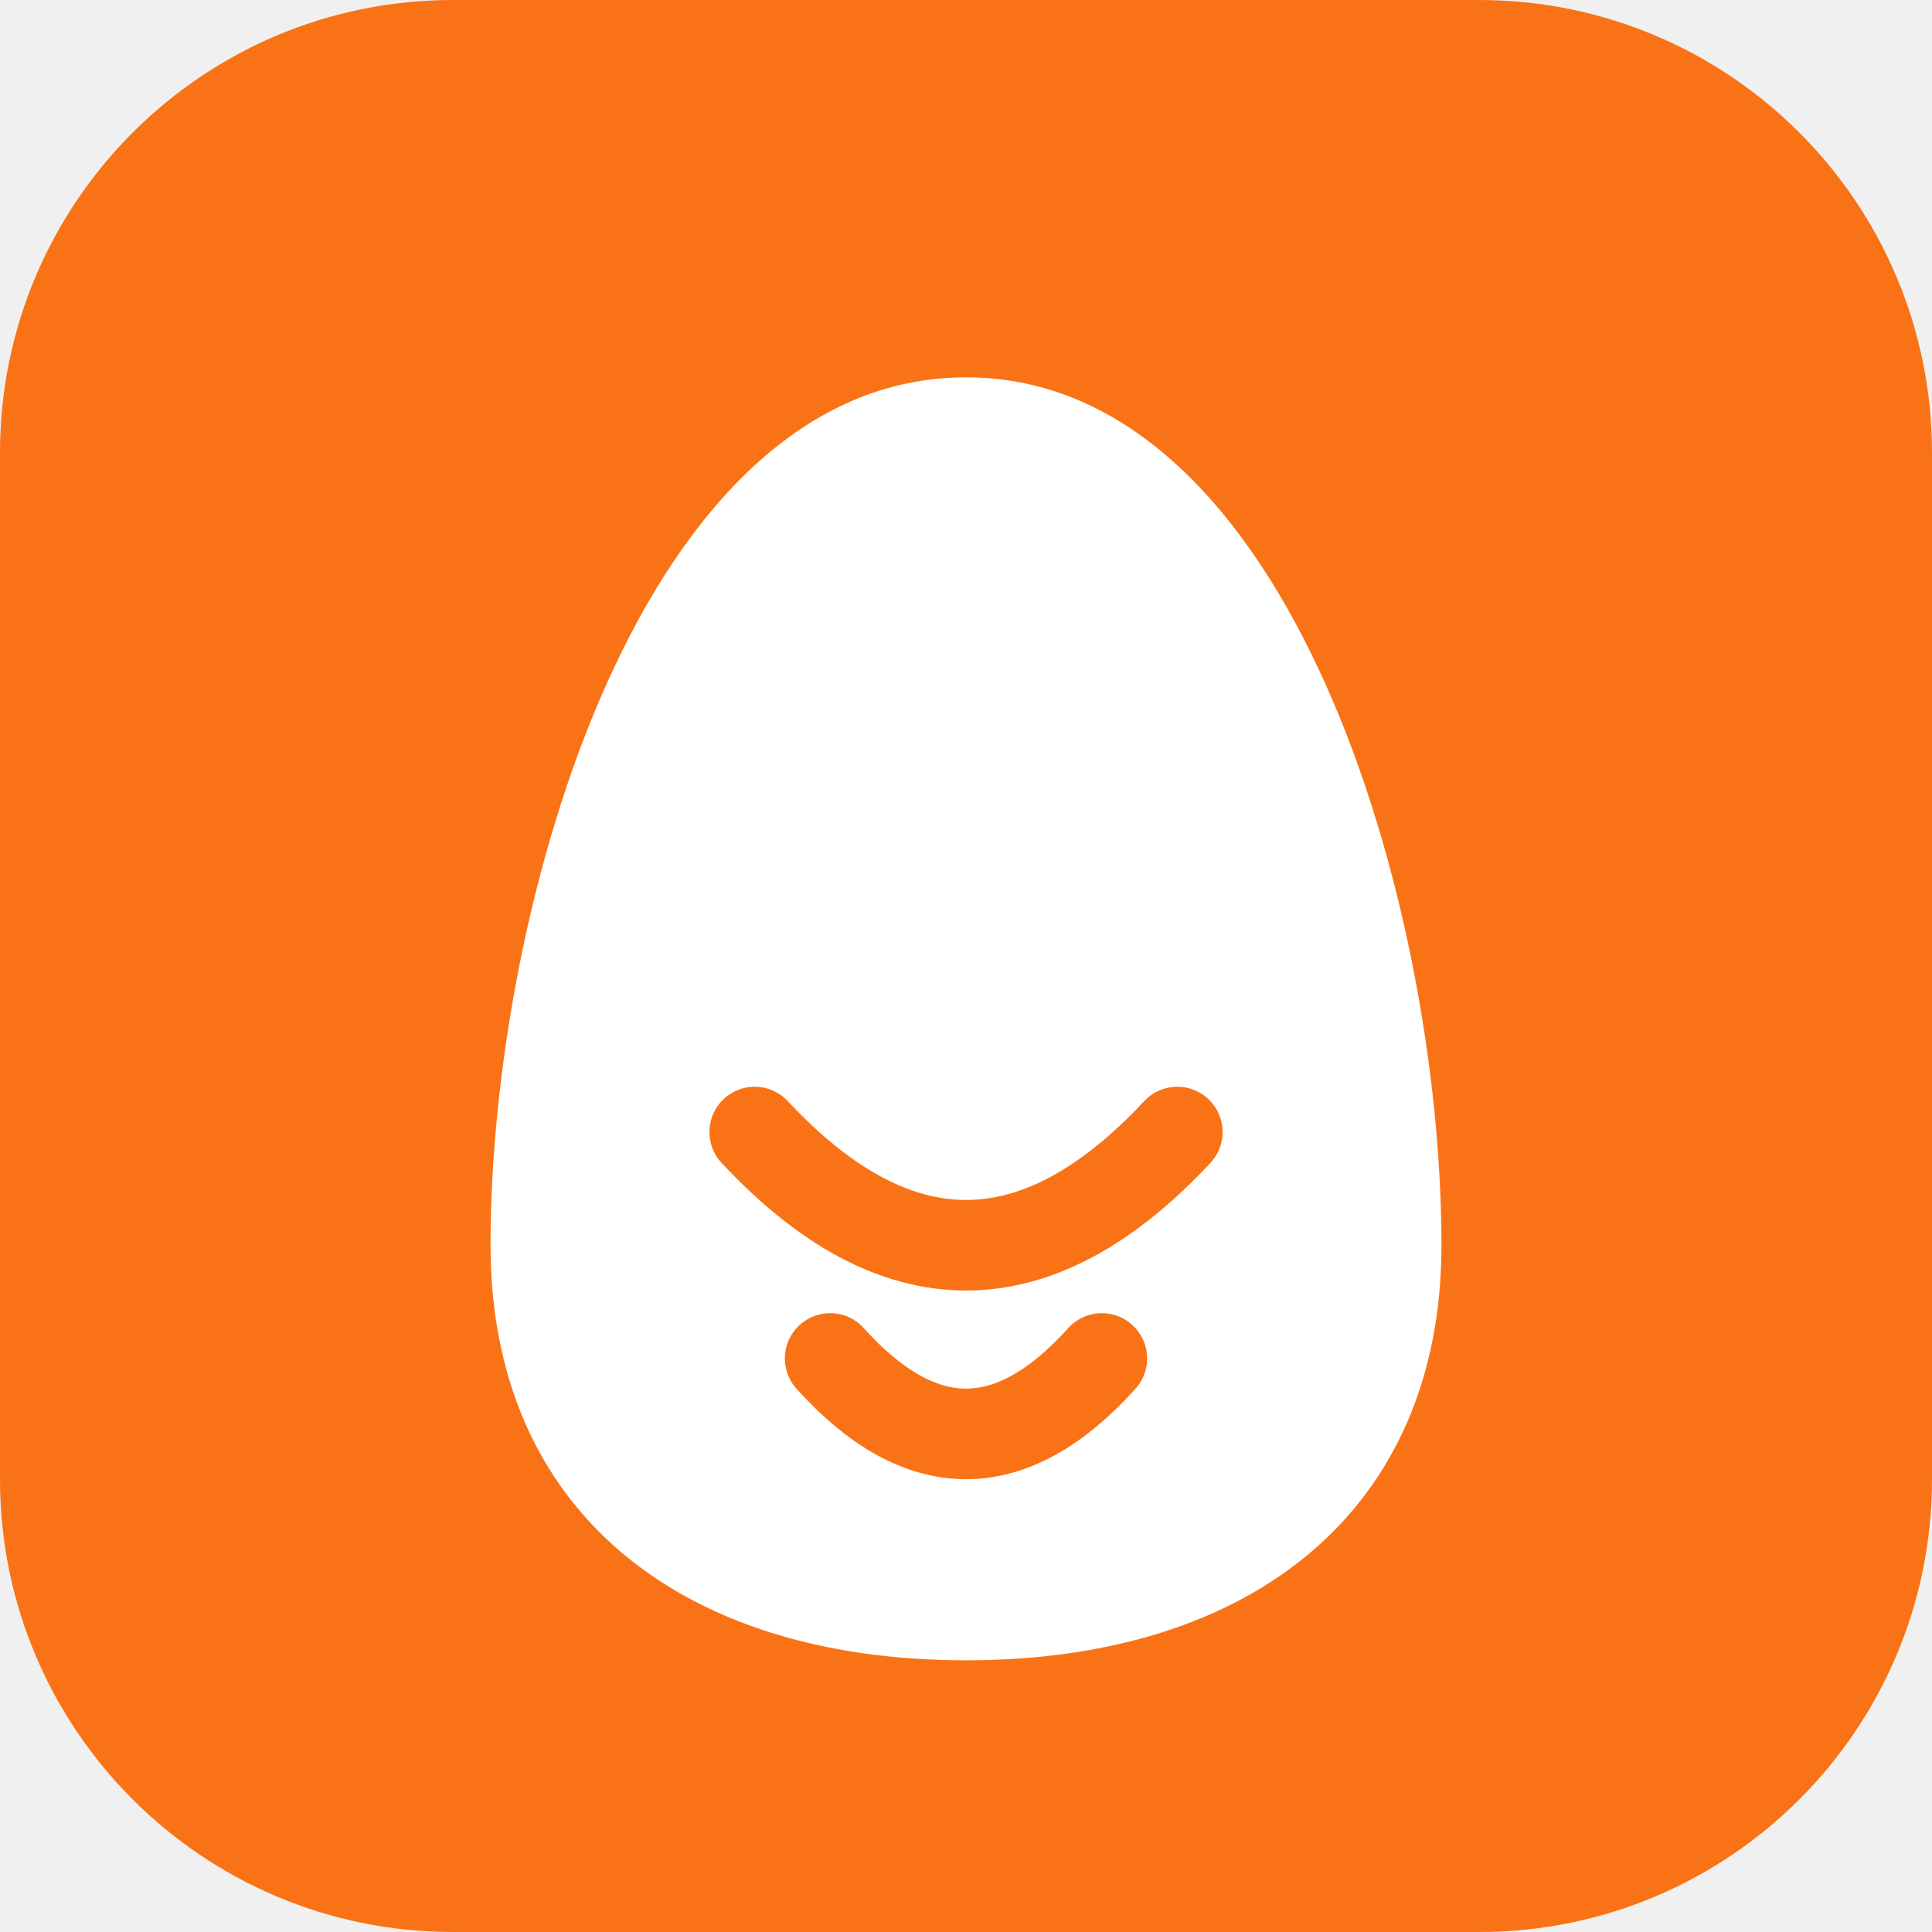
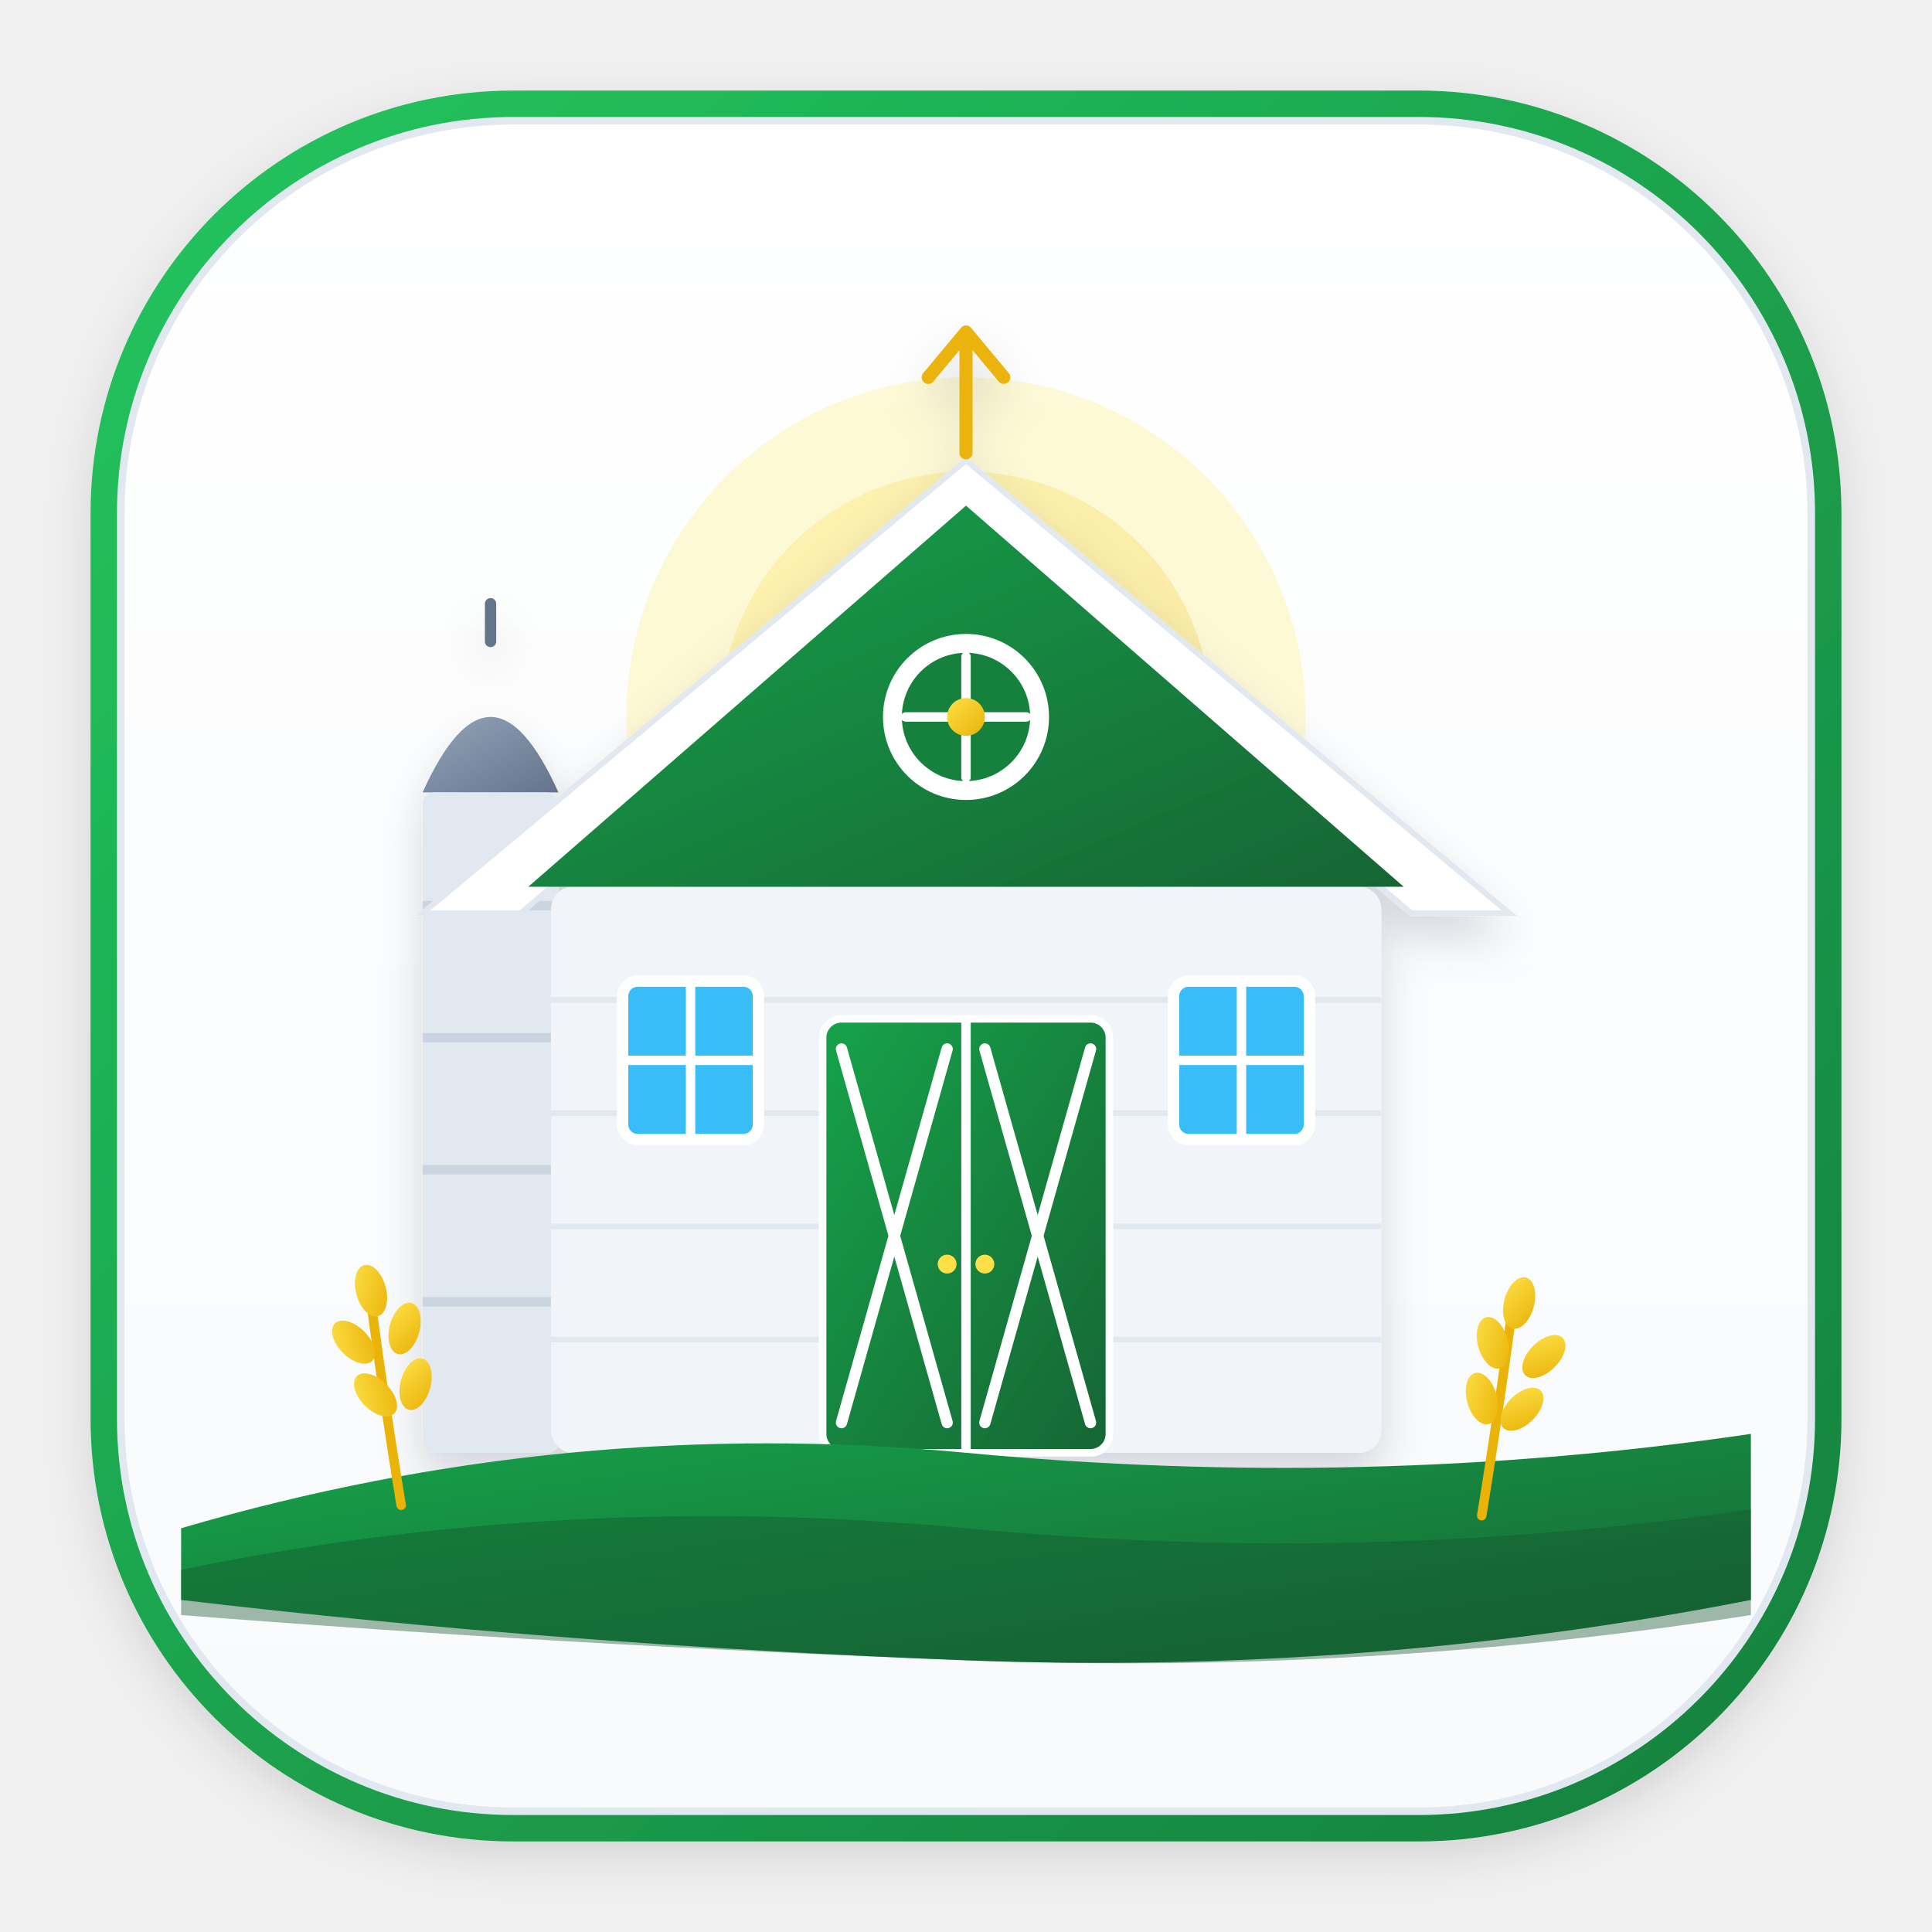
<svg xmlns="http://www.w3.org/2000/svg" width="512" height="512" viewBox="0 0 512 512">
-   <rect width="512" height="512" rx="120" fill="#f97316" />
-   <path d="M256 100 C 170 100 130 240 130 330 C 130 400 180 440 256 440 C 332 440 382 400 382 330 C 382 240 342 100 256 100 Z" fill="#ffffff" />
-   <path d="M200 300 Q 256 360 312 300" stroke="#f97316" stroke-width="24" fill="none" stroke-linecap="round" />
-   <path d="M220 360 Q 256 400 292 360" stroke="#f97316" stroke-width="24" fill="none" stroke-linecap="round" />
+   <defs>
+     <linearGradient id="cardGrad" x1="0%" y1="0%" x2="0%" y2="100%">
+       <stop offset="0%" stop-color="#ffffff" />
+       <stop offset="100%" stop-color="#f8fafc" />
+     </linearGradient>
+     <linearGradient id="rimGrad" x1="0%" y1="0%" x2="100%" y2="100%">
+       <stop offset="0%" stop-color="#22c55e" />
+       <stop offset="100%" stop-color="#15803d" />
+     </linearGradient>
+     <linearGradient id="roofGrad" x1="0%" y1="0%" x2="100%" y2="100%">
+       <stop offset="0%" stop-color="#16a34a" />
+       <stop offset="100%" stop-color="#166534" />
+     </linearGradient>
+     <linearGradient id="siloDomeGrad" x1="0%" y1="0%" x2="100%" y2="100%">
+       <stop offset="0%" stop-color="#94a3b8" />
+       <stop offset="100%" stop-color="#64748b" />
+     </linearGradient>
+     <linearGradient id="goldGrad" x1="0%" y1="0%" x2="100%" y2="100%">
+       <stop offset="0%" stop-color="#fde047" />
+       <stop offset="100%" stop-color="#eab308" />
+     </linearGradient>
+     <filter id="badgeShadow" x="-20%" y="-20%" width="140%" height="140%">
+       <feDropShadow dx="0" dy="12" stdDeviation="16" flood-color="#052e16" flood-opacity="0.28" />
+       <feDropShadow dx="0" dy="4" stdDeviation="6" flood-color="#000000" flood-opacity="0.12" />
+     </filter>
+     <filter id="houseShadow" x="-10%" y="-10%" width="120%" height="120%">
+       <feDropShadow dx="0" dy="6" stdDeviation="6" flood-color="#0f172a" flood-opacity="0.15" />
+     </filter>
+   </defs>
+   <g filter="url(#badgeShadow)">
+     <rect x="24" y="24" width="464" height="464" rx="112" fill="url(#rimGrad)" />
+     <rect x="32" y="32" width="448" height="448" rx="104" fill="url(#cardGrad)" />
+     <rect x="32" y="32" width="448" height="448" rx="104" fill="none" stroke="#e2e8f0" stroke-width="2" />
+   </g>
+   <circle cx="256" cy="190" r="90" fill="#fef08a" opacity="0.35" />
+   <circle cx="256" cy="190" r="65" fill="url(#goldGrad)" opacity="0.25" />
+   <g filter="url(#houseShadow)">
+     <g>
+       <path d="M112 210 Q130 170 148 210 Z" fill="url(#siloDomeGrad)" />
+       <line x1="130" y1="170" x2="130" y2="160" stroke="#64748b" stroke-width="3" stroke-linecap="round" />
+       <rect x="112" y="210" width="36" height="175" fill="#e2e8f0" rx="3" />
+       <line x1="112" y1="240" x2="148" y2="240" stroke="#cbd5e1" stroke-width="2.5" />
+       <line x1="112" y1="275" x2="148" y2="275" stroke="#cbd5e1" stroke-width="2.5" />
+       <line x1="112" y1="310" x2="148" y2="310" stroke="#cbd5e1" stroke-width="2.5" />
+       <line x1="112" y1="345" x2="148" y2="345" stroke="#cbd5e1" stroke-width="2.5" />
+     </g>
+     <rect x="146" y="235" width="220" height="150" rx="6" fill="#f1f5f9" />
+     <line x1="146" y1="265" x2="366" y2="265" stroke="#e2e8f0" stroke-width="1.5" />
+     <line x1="146" y1="295" x2="366" y2="295" stroke="#e2e8f0" stroke-width="1.5" />
+     <line x1="146" y1="325" x2="366" y2="325" stroke="#e2e8f0" stroke-width="1.5" />
+     <line x1="146" y1="355" x2="366" y2="355" stroke="#e2e8f0" stroke-width="1.5" />
+     <g>
+       <rect x="165" y="260" width="36" height="42" rx="4" fill="#38bdf8" />
+       <rect x="165" y="260" width="36" height="42" rx="4" fill="none" stroke="#ffffff" stroke-width="3" />
+       <line x1="183" y1="260" x2="183" y2="302" stroke="#ffffff" stroke-width="2.5" />
+       <line x1="165" y1="281" x2="201" y2="281" stroke="#ffffff" stroke-width="2.5" />
+       <rect x="311" y="260" width="36" height="42" rx="4" fill="#38bdf8" />
+       <rect x="311" y="260" width="36" height="42" rx="4" fill="none" stroke="#ffffff" stroke-width="3" />
+       <line x1="329" y1="260" x2="329" y2="302" stroke="#ffffff" stroke-width="2.5" />
+       <line x1="311" y1="281" x2="347" y2="281" stroke="#ffffff" stroke-width="2.5" />
+     </g>
+     <g>
+       <rect x="218" y="270" width="76" height="115" rx="5" fill="url(#roofGrad)" />
+       <rect x="218" y="270" width="76" height="115" rx="5" fill="none" stroke="#ffffff" stroke-width="2" />
+       <line x1="256" y1="270" x2="256" y2="385" stroke="#ffffff" stroke-width="2.5" />
+       <line x1="223" y1="278" x2="251" y2="377" stroke="#ffffff" stroke-width="3" stroke-linecap="round" />
+       <line x1="251" y1="278" x2="223" y2="377" stroke="#ffffff" stroke-width="3" stroke-linecap="round" />
+       <line x1="261" y1="278" x2="289" y2="377" stroke="#ffffff" stroke-width="3" stroke-linecap="round" />
+       <line x1="289" y1="278" x2="261" y2="377" stroke="#ffffff" stroke-width="3" stroke-linecap="round" />
+       <circle cx="251" cy="335" r="2.5" fill="#fde047" />
+       <circle cx="261" cy="335" r="2.5" fill="#fde047" />
+     </g>
+     <g>
+       <path d="M256 122 L112 242 L138 242 L256 142 L374 242 L400 242 Z" fill="#ffffff" />
+       <path d="M256 122 L112 242 L138 242 L256 142 L374 242 L400 242 Z" fill="none" stroke="#e2e8f0" stroke-width="1.5" />
+       <polygon points="256,134 140,235 372,235" fill="url(#roofGrad)" />
+       <circle cx="256" cy="190" r="22" fill="#ffffff" />
+       <circle cx="256" cy="190" r="18" fill="#15803d" />
+       <circle cx="256" cy="190" r="18" fill="none" stroke="#ffffff" stroke-width="2" />
+       <path d="M256 174 L256 206 M240 190 L272 190" stroke="#ffffff" stroke-width="2.5" stroke-linecap="round" />
+       <circle cx="256" cy="190" r="5" fill="url(#goldGrad)" />
+       <path d="M256 120 L256 92" stroke="#eab308" stroke-width="3.5" stroke-linecap="round" />
+       <path d="M246 100 L256 88 L266 100" fill="none" stroke="#eab308" stroke-width="3.5" stroke-linecap="round" stroke-linejoin="round" />
+     </g>
+   </g>
+   <g>
+     <path d="M48 405 Q150 375 256 385 Q362 395 464 380 L464 424 Q362 444 256 440 Q150 436 48 424 Z" fill="url(#roofGrad)" />
+     <path d="M48 416 Q150 395 256 405 Q362 415 464 400 L464 428 Q362 444 256 440 Q150 436 48 428 Z" fill="#14532d" opacity="0.4" />
+     <g transform="translate(75, 340) rotate(-15)">
+       <path d="M15 65 Q18 35 22 5" stroke="#eab308" stroke-width="2.5" fill="none" stroke-linecap="round" />
+       <ellipse cx="14" cy="20" rx="4" ry="7" transform="rotate(-30 14 20)" fill="url(#goldGrad)" />
+       <ellipse cx="28" cy="20" rx="4" ry="7" transform="rotate(30 28 20)" fill="url(#goldGrad)" />
+       <ellipse cx="16" cy="35" rx="4" ry="7" transform="rotate(-30 16 35)" fill="url(#goldGrad)" />
+       <ellipse cx="27" cy="35" rx="4" ry="7" transform="rotate(30 27 35)" fill="url(#goldGrad)" />
+       <ellipse cx="22" cy="8" rx="4" ry="7" fill="url(#goldGrad)" />
+     </g>
+     <g transform="translate(395, 335) rotate(15)">
+       <path d="M15 65 Q12 35 8 5" stroke="#eab308" stroke-width="2.5" fill="none" stroke-linecap="round" />
+       <ellipse cx="6" cy="20" rx="4" ry="7" transform="rotate(-30 6 20)" fill="url(#goldGrad)" />
+       <ellipse cx="20" cy="20" rx="4" ry="7" transform="rotate(30 20 20)" fill="url(#goldGrad)" />
+       <ellipse cx="7" cy="35" rx="4" ry="7" transform="rotate(-30 7 35)" fill="url(#goldGrad)" />
+       <ellipse cx="18" cy="35" rx="4" ry="7" transform="rotate(30 18 35)" fill="url(#goldGrad)" />
+       <ellipse cx="10" cy="8" rx="4" ry="7" fill="url(#goldGrad)" />
+     </g>
+   </g>
</svg>
